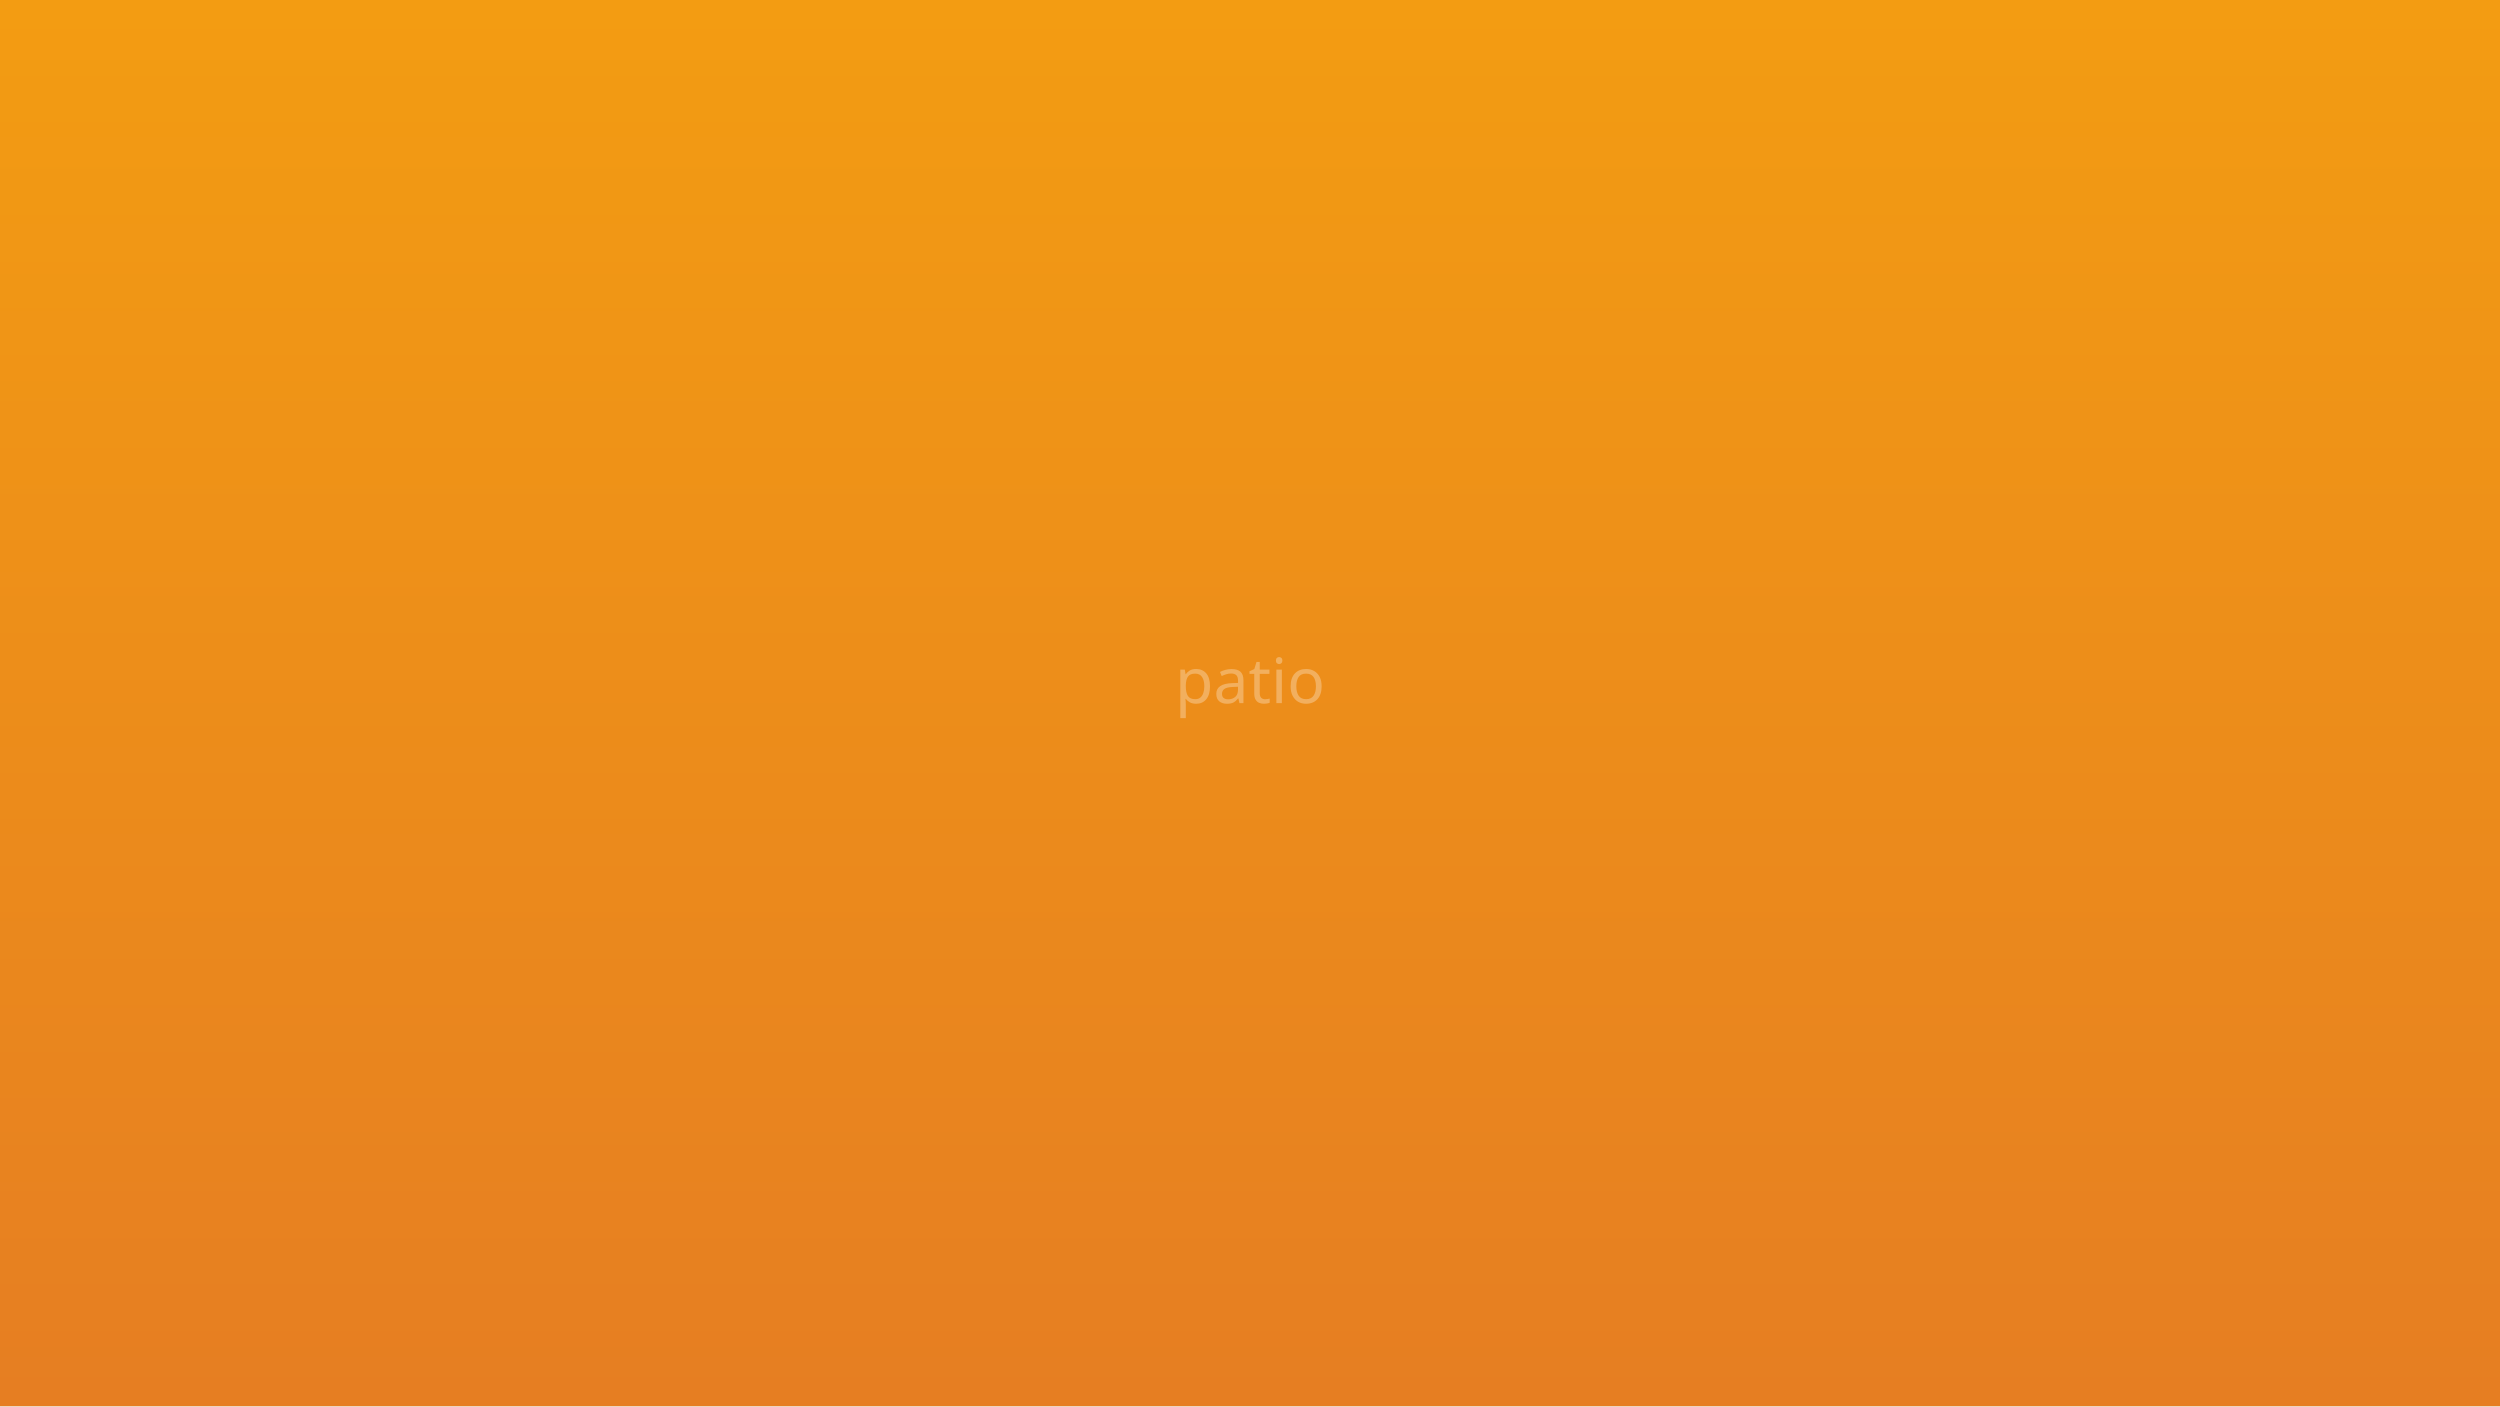
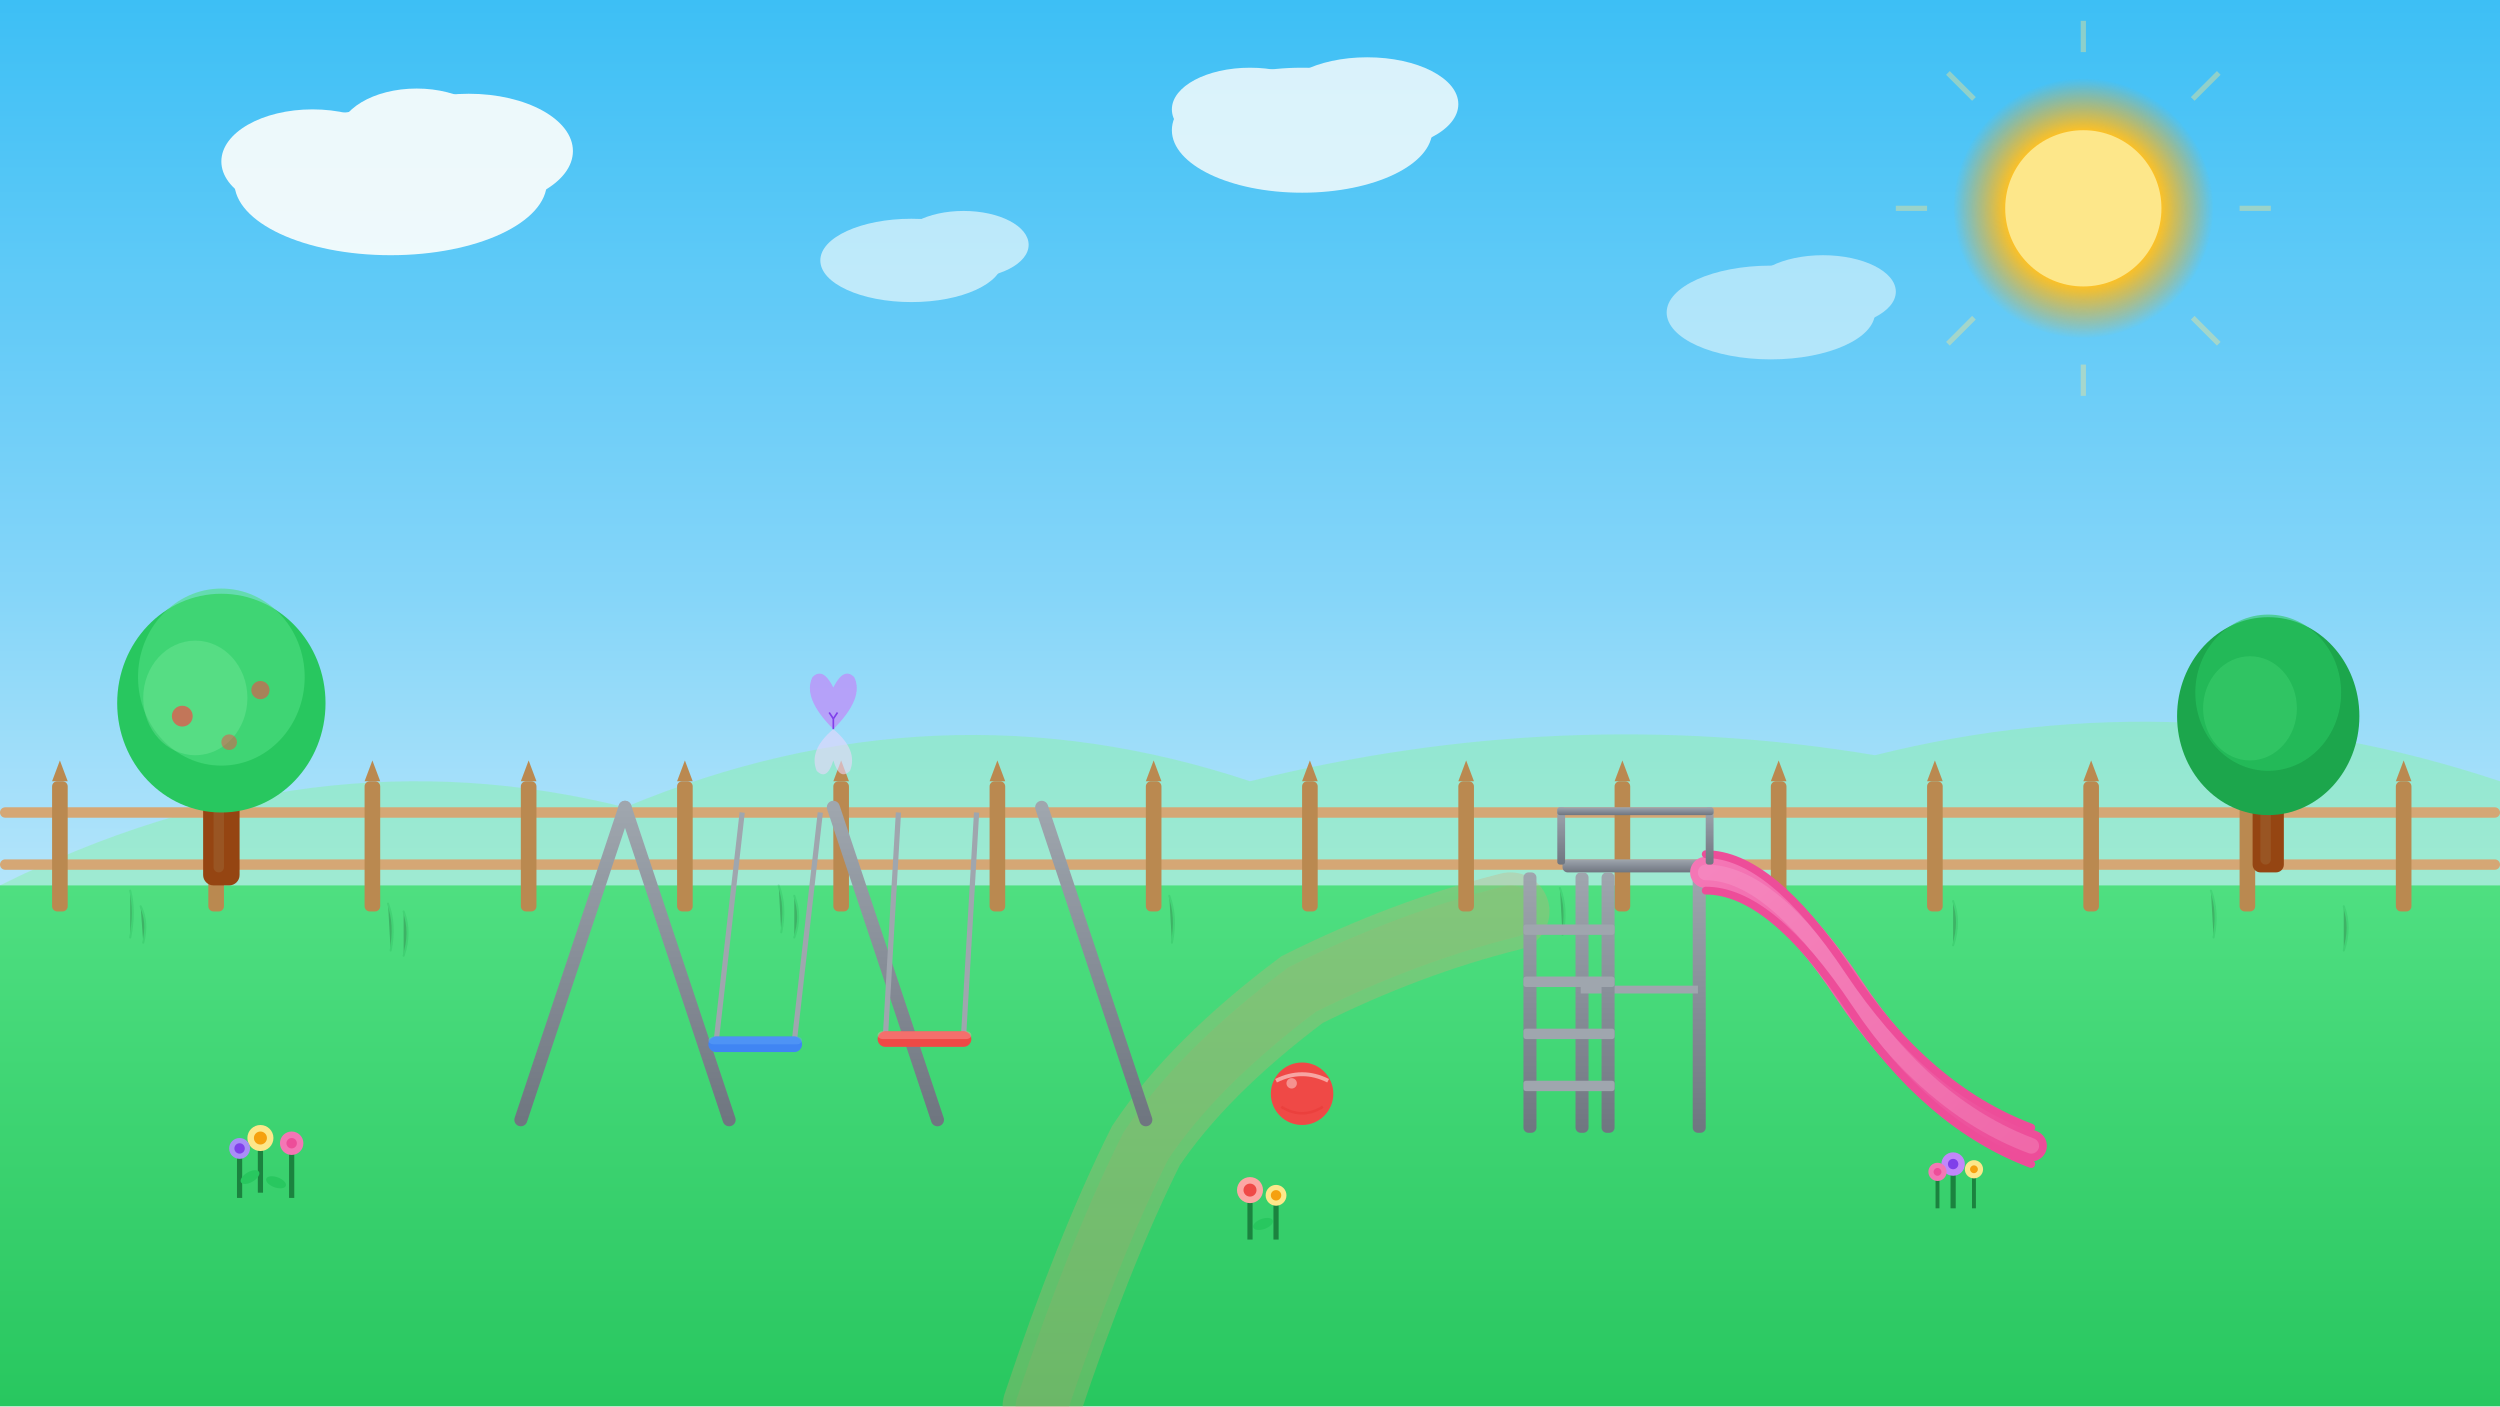
- <svg xmlns="http://www.w3.org/2000/svg" width="1920" height="1080" viewBox="0 0 1920 1080">
+ <svg xmlns="http://www.w3.org/2000/svg" viewBox="0 0 960 540" width="960" height="540">
  <defs>
-     <linearGradient id="bg" x1="0" y1="0" x2="0" y2="1">
-       <stop offset="0%" stop-color="#f39c12" />
-       <stop offset="100%" stop-color="#e67e22" />
-     </linearGradient>
+     <linearGradient id="ptSky" x1="0%" y1="0%" x2="0%" y2="100%">
+       <stop offset="0%" stop-color="#38BDF8" />
+       <stop offset="60%" stop-color="#7DD3FC" />
+       <stop offset="100%" stop-color="#BAE6FD" />
+     </linearGradient>
+     <linearGradient id="ptGrass" x1="0%" y1="0%" x2="0%" y2="100%">
+       <stop offset="0%" stop-color="#4ADE80" />
+       <stop offset="100%" stop-color="#22C55E" />
+     </linearGradient>
+     <linearGradient id="ptGrassD" x1="0%" y1="0%" x2="0%" y2="100%">
+       <stop offset="0%" stop-color="#22C55E" />
+       <stop offset="100%" stop-color="#16A34A" />
+     </linearGradient>
+     <radialGradient id="ptSun" cx="50%" cy="50%" r="50%">
+       <stop offset="0%" stop-color="#FDE68A" />
+       <stop offset="60%" stop-color="#FBBF24" />
+       <stop offset="100%" stop-color="#F59E0B" stop-opacity="0" />
+     </radialGradient>
+     <linearGradient id="ptSlide" x1="0%" y1="0%" x2="100%" y2="100%">
+       <stop offset="0%" stop-color="#F472B6" />
+       <stop offset="100%" stop-color="#EC4899" />
+     </linearGradient>
+     <linearGradient id="ptMetal" x1="0%" y1="0%" x2="0%" y2="100%">
+       <stop offset="0%" stop-color="#9CA3AF" />
+       <stop offset="100%" stop-color="#6B7280" />
+     </linearGradient>
+     <filter id="ptSoft" x="-10%" y="-10%" width="120%" height="120%">
+       <feGaussianBlur stdDeviation="1.5" />
+     </filter>
  </defs>
-   <rect width="1920" height="1080" fill="url(#bg)" />
-   <text x="960" y="540" text-anchor="middle" font-size="48" fill="white" opacity="0.3" font-family="sans-serif">patio</text>
+   <rect width="960" height="360" fill="url(#ptSky)" />
+   <circle cx="800" cy="80" r="50" fill="url(#ptSun)" />
+   <circle cx="800" cy="80" r="30" fill="#FDE68A" />
+   <g stroke="#FDE68A" stroke-width="2" opacity="0.4">
+     <line x1="800" y1="20" x2="800" y2="8" />
+     <line x1="800" y1="140" x2="800" y2="152" />
+     <line x1="740" y1="80" x2="728" y2="80" />
+     <line x1="860" y1="80" x2="872" y2="80" />
+     <line x1="758" y1="38" x2="748" y2="28" />
+     <line x1="842" y1="38" x2="852" y2="28" />
+     <line x1="758" y1="122" x2="748" y2="132" />
+     <line x1="842" y1="122" x2="852" y2="132" />
+   </g>
+   <g opacity="0.9">
+     <ellipse cx="150" cy="70" rx="60" ry="28" fill="white" />
+     <ellipse cx="180" cy="58" rx="40" ry="22" fill="white" />
+     <ellipse cx="120" cy="62" rx="35" ry="20" fill="white" />
+     <ellipse cx="160" cy="52" rx="30" ry="18" fill="white" />
+   </g>
+   <g opacity="0.8">
+     <ellipse cx="500" cy="50" rx="50" ry="24" fill="white" />
+     <ellipse cx="525" cy="40" rx="35" ry="18" fill="white" />
+     <ellipse cx="480" cy="42" rx="30" ry="16" fill="white" />
+   </g>
+   <g opacity="0.6">
+     <ellipse cx="350" cy="100" rx="35" ry="16" fill="white" />
+     <ellipse cx="370" cy="94" rx="25" ry="13" fill="white" />
+   </g>
+   <g opacity="0.5">
+     <ellipse cx="680" cy="120" rx="40" ry="18" fill="white" />
+     <ellipse cx="700" cy="112" rx="28" ry="14" fill="white" />
+   </g>
+   <path d="M0 340 Q120 280 240 310 Q360 260 480 300 Q600 270 720 290 Q840 260 960 300 L960 360 L0 360 Z" fill="#86EFAC" opacity="0.5" />
+   <rect y="340" width="960" height="200" fill="url(#ptGrass)" />
+   <g stroke="#16A34A" stroke-width="0.8" opacity="0.2" stroke-linecap="round">
+     <path d="M50 360 Q52 350 50 342" />
+     <path d="M55 362 Q57 354 54 348" />
+     <path d="M150 365 Q152 355 149 347" />
+     <path d="M155 367 Q158 358 155 350" />
+     <path d="M300 358 Q302 348 299 340" />
+     <path d="M305 360 Q308 352 305 344" />
+     <path d="M450 362 Q452 352 449 344" />
+     <path d="M600 359 Q602 349 599 341" />
+     <path d="M750 363 Q753 354 750 346" />
+     <path d="M850 360 Q852 350 849 342" />
+     <path d="M900 365 Q903 356 900 348" />
+   </g>
+   <path d="M400 540 Q420 480 440 440 Q460 410 500 380 Q540 360 580 350" fill="none" stroke="#D4A574" stroke-width="30" stroke-linecap="round" opacity="0.3" />
+   <path d="M400 540 Q420 480 440 440 Q460 410 500 380 Q540 360 580 350" fill="none" stroke="#C4956A" stroke-width="20" stroke-linecap="round" opacity="0.15" />
+   <g transform="translate(0, 300)">
+     <rect x="0" y="10" width="960" height="4" rx="2" fill="#D4A574" />
+     <rect x="0" y="30" width="960" height="4" rx="2" fill="#D4A574" />
+     <rect x="20" y="0" width="6" height="50" rx="2" fill="#B8864E" />
+     <rect x="80" y="0" width="6" height="50" rx="2" fill="#B8864E" />
+     <rect x="140" y="0" width="6" height="50" rx="2" fill="#B8864E" />
+     <rect x="200" y="0" width="6" height="50" rx="2" fill="#B8864E" />
+     <rect x="260" y="0" width="6" height="50" rx="2" fill="#B8864E" />
+     <rect x="320" y="0" width="6" height="50" rx="2" fill="#B8864E" />
+     <rect x="380" y="0" width="6" height="50" rx="2" fill="#B8864E" />
+     <rect x="440" y="0" width="6" height="50" rx="2" fill="#B8864E" />
+     <rect x="500" y="0" width="6" height="50" rx="2" fill="#B8864E" />
+     <rect x="560" y="0" width="6" height="50" rx="2" fill="#B8864E" />
+     <rect x="620" y="0" width="6" height="50" rx="2" fill="#B8864E" />
+     <rect x="680" y="0" width="6" height="50" rx="2" fill="#B8864E" />
+     <rect x="740" y="0" width="6" height="50" rx="2" fill="#B8864E" />
+     <rect x="800" y="0" width="6" height="50" rx="2" fill="#B8864E" />
+     <rect x="860" y="0" width="6" height="50" rx="2" fill="#B8864E" />
+     <rect x="920" y="0" width="6" height="50" rx="2" fill="#B8864E" />
+     <path d="M20 0 L23 -8 L26 0" fill="#B8864E" />
+     <path d="M80 0 L83 -8 L86 0" fill="#B8864E" />
+     <path d="M140 0 L143 -8 L146 0" fill="#B8864E" />
+     <path d="M200 0 L203 -8 L206 0" fill="#B8864E" />
+     <path d="M260 0 L263 -8 L266 0" fill="#B8864E" />
+     <path d="M320 0 L323 -8 L326 0" fill="#B8864E" />
+     <path d="M380 0 L383 -8 L386 0" fill="#B8864E" />
+     <path d="M440 0 L443 -8 L446 0" fill="#B8864E" />
+     <path d="M500 0 L503 -8 L506 0" fill="#B8864E" />
+     <path d="M560 0 L563 -8 L566 0" fill="#B8864E" />
+     <path d="M620 0 L623 -8 L626 0" fill="#B8864E" />
+     <path d="M680 0 L683 -8 L686 0" fill="#B8864E" />
+     <path d="M740 0 L743 -8 L746 0" fill="#B8864E" />
+     <path d="M800 0 L803 -8 L806 0" fill="#B8864E" />
+     <path d="M860 0 L863 -8 L866 0" fill="#B8864E" />
+     <path d="M920 0 L923 -8 L926 0" fill="#B8864E" />
+   </g>
+   <g transform="translate(60, 240)">
+     <rect x="18" y="40" width="14" height="60" rx="4" fill="#92400E" />
+     <rect x="22" y="45" width="4" height="50" rx="2" fill="#A0764A" opacity="0.3" />
+     <ellipse cx="25" cy="30" rx="40" ry="42" fill="#22C55E" />
+     <ellipse cx="25" cy="20" rx="32" ry="34" fill="#4ADE80" opacity="0.6" />
+     <ellipse cx="15" cy="28" rx="20" ry="22" fill="#86EFAC" opacity="0.3" />
+     <circle cx="10" cy="35" r="4" fill="#EF4444" opacity="0.7" />
+     <circle cx="40" cy="25" r="3.5" fill="#EF4444" opacity="0.6" />
+     <circle cx="28" cy="45" r="3" fill="#EF4444" opacity="0.5" />
+   </g>
+   <g transform="translate(850, 250)">
+     <rect x="15" y="35" width="12" height="50" rx="3" fill="#92400E" />
+     <rect x="18" y="38" width="4" height="44" rx="2" fill="#A0764A" opacity="0.3" />
+     <ellipse cx="21" cy="25" rx="35" ry="38" fill="#16A34A" />
+     <ellipse cx="21" cy="16" rx="28" ry="30" fill="#22C55E" opacity="0.6" />
+     <ellipse cx="14" cy="22" rx="18" ry="20" fill="#4ADE80" opacity="0.3" />
+   </g>
+   <g transform="translate(600, 330)">
+     <rect x="0" y="0" width="60" height="5" rx="2" fill="url(#ptMetal)" />
+     <rect x="5" y="5" width="5" height="100" rx="2" fill="url(#ptMetal)" />
+     <rect x="50" y="5" width="5" height="100" rx="2" fill="url(#ptMetal)" />
+     <line x1="7" y1="50" x2="52" y2="50" stroke="#9CA3AF" stroke-width="3" />
+     <path d="M55 5 Q80 5 110 50 Q140 95 180 110" fill="none" stroke="url(#ptSlide)" stroke-width="12" stroke-linecap="round" />
+     <path d="M55 5 Q80 5 110 50 Q140 95 180 110" fill="none" stroke="#F9A8D4" stroke-width="6" stroke-linecap="round" opacity="0.3" />
+     <path d="M55 -2 Q80 -2 110 43 Q140 88 180 103" fill="none" stroke="#EC4899" stroke-width="3" stroke-linecap="round" />
+     <path d="M55 12 Q80 12 110 57 Q140 102 180 117" fill="none" stroke="#EC4899" stroke-width="3" stroke-linecap="round" />
+     <rect x="-15" y="5" width="5" height="100" rx="2" fill="url(#ptMetal)" />
+     <rect x="15" y="5" width="5" height="100" rx="2" fill="url(#ptMetal)" />
+     <rect x="-15" y="25" width="35" height="4" rx="1" fill="#9CA3AF" />
+     <rect x="-15" y="45" width="35" height="4" rx="1" fill="#9CA3AF" />
+     <rect x="-15" y="65" width="35" height="4" rx="1" fill="#9CA3AF" />
+     <rect x="-15" y="85" width="35" height="4" rx="1" fill="#9CA3AF" />
+     <rect x="-2" y="-20" width="3" height="22" rx="1" fill="url(#ptMetal)" />
+     <rect x="55" y="-20" width="3" height="22" rx="1" fill="url(#ptMetal)" />
+     <rect x="-2" y="-20" width="60" height="3" rx="1" fill="url(#ptMetal)" />
+   </g>
+   <g transform="translate(200, 310)">
+     <line x1="0" y1="120" x2="40" y2="0" stroke="url(#ptMetal)" stroke-width="5" stroke-linecap="round" />
+     <line x1="80" y1="120" x2="40" y2="0" stroke="url(#ptMetal)" stroke-width="5" stroke-linecap="round" />
+     <line x1="160" y1="120" x2="120" y2="0" stroke="url(#ptMetal)" stroke-width="5" stroke-linecap="round" />
+     <line x1="240" y1="120" x2="200" y2="0" stroke="url(#ptMetal)" stroke-width="5" stroke-linecap="round" />
+     <line x1="40" y1="0" x2="200" y2="0" stroke="url(#ptMetal)" stroke-width="6" stroke-linecap="round" />
+     <line x1="85" y1="2" x2="75" y2="90" stroke="#9CA3AF" stroke-width="2" />
+     <line x1="115" y1="2" x2="105" y2="90" stroke="#9CA3AF" stroke-width="2" />
+     <rect x="72" y="88" width="36" height="6" rx="3" fill="#3B82F6" />
+     <rect x="72" y="88" width="36" height="3" rx="2" fill="#60A5FA" opacity="0.4" />
+     <line x1="145" y1="2" x2="140" y2="88" stroke="#9CA3AF" stroke-width="2" />
+     <line x1="175" y1="2" x2="170" y2="88" stroke="#9CA3AF" stroke-width="2" />
+     <rect x="137" y="86" width="36" height="6" rx="3" fill="#EF4444" />
+     <rect x="137" y="86" width="36" height="3" rx="2" fill="#FCA5A5" opacity="0.4" />
+   </g>
+   <g transform="translate(100, 440)">
+     <line x1="0" y1="0" x2="0" y2="18" stroke="#15803D" stroke-width="2" />
+     <circle cx="0" cy="-3" r="5" fill="#FDE68A" />
+     <circle cx="0" cy="-3" r="2.5" fill="#F59E0B" />
+     <line x1="12" y1="2" x2="12" y2="20" stroke="#15803D" stroke-width="2" />
+     <circle cx="12" cy="-1" r="4.5" fill="#F472B6" />
+     <circle cx="12" cy="-1" r="2" fill="#EC4899" />
+     <line x1="-8" y1="4" x2="-8" y2="20" stroke="#15803D" stroke-width="2" />
+     <circle cx="-8" cy="1" r="4" fill="#A78BFA" />
+     <circle cx="-8" cy="1" r="2" fill="#7C3AED" />
+     <ellipse cx="-4" cy="12" rx="4" ry="2" fill="#22C55E" transform="rotate(-30 -4 12)" />
+     <ellipse cx="6" cy="14" rx="4" ry="2" fill="#22C55E" transform="rotate(20 6 14)" />
+   </g>
+   <g transform="translate(480, 460)">
+     <line x1="0" y1="0" x2="0" y2="16" stroke="#15803D" stroke-width="2" />
+     <circle cx="0" cy="-3" r="5" fill="#FCA5A5" />
+     <circle cx="0" cy="-3" r="2.5" fill="#EF4444" />
+     <line x1="10" y1="2" x2="10" y2="16" stroke="#15803D" stroke-width="2" />
+     <circle cx="10" cy="-1" r="4" fill="#FDE68A" />
+     <circle cx="10" cy="-1" r="2" fill="#F59E0B" />
+     <ellipse cx="5" cy="10" rx="4" ry="2" fill="#22C55E" transform="rotate(-20 5 10)" />
+   </g>
+   <g transform="translate(750, 450)">
+     <line x1="0" y1="0" x2="0" y2="14" stroke="#15803D" stroke-width="2" />
+     <circle cx="0" cy="-3" r="4.5" fill="#C084FC" />
+     <circle cx="0" cy="-3" r="2" fill="#7C3AED" />
+     <line x1="8" y1="2" x2="8" y2="14" stroke="#15803D" stroke-width="1.5" />
+     <circle cx="8" cy="-1" r="3.5" fill="#FDE68A" />
+     <circle cx="8" cy="-1" r="1.5" fill="#F59E0B" />
+     <line x1="-6" y1="3" x2="-6" y2="14" stroke="#15803D" stroke-width="1.5" />
+     <circle cx="-6" cy="0" r="3.5" fill="#F472B6" />
+     <circle cx="-6" cy="0" r="1.5" fill="#EC4899" />
+   </g>
+   <g transform="translate(320, 280) scale(0.8)">
+     <path d="M0 0 Q-15 -15 -10 -25 Q-5 -30 0 -20 Q5 -30 10 -25 Q15 -15 0 0" fill="#C084FC" opacity="0.7" />
+     <path d="M0 0 Q-12 10 -8 20 Q-3 25 0 15 Q3 25 8 20 Q12 10 0 0" fill="#E9D5FF" opacity="0.6" />
+     <line x1="0" y1="0" x2="0" y2="-5" stroke="#7C3AED" stroke-width="0.8" />
+     <line x1="-2" y1="-8" x2="0" y2="-5" stroke="#7C3AED" stroke-width="0.8" />
+     <line x1="2" y1="-8" x2="0" y2="-5" stroke="#7C3AED" stroke-width="0.8" />
+   </g>
+   <circle cx="500" cy="420" r="12" fill="#EF4444" />
+   <path d="M490 415 Q500 410 510 415" fill="none" stroke="white" stroke-width="1.5" opacity="0.5" />
+   <circle cx="496" cy="416" r="2" fill="white" opacity="0.4" />
+   <path d="M492 425 Q500 430 508 425" fill="none" stroke="#DC2626" stroke-width="1" opacity="0.3" />
+   <rect width="960" height="540" fill="#FEF08A" opacity="0.03" />
</svg>
